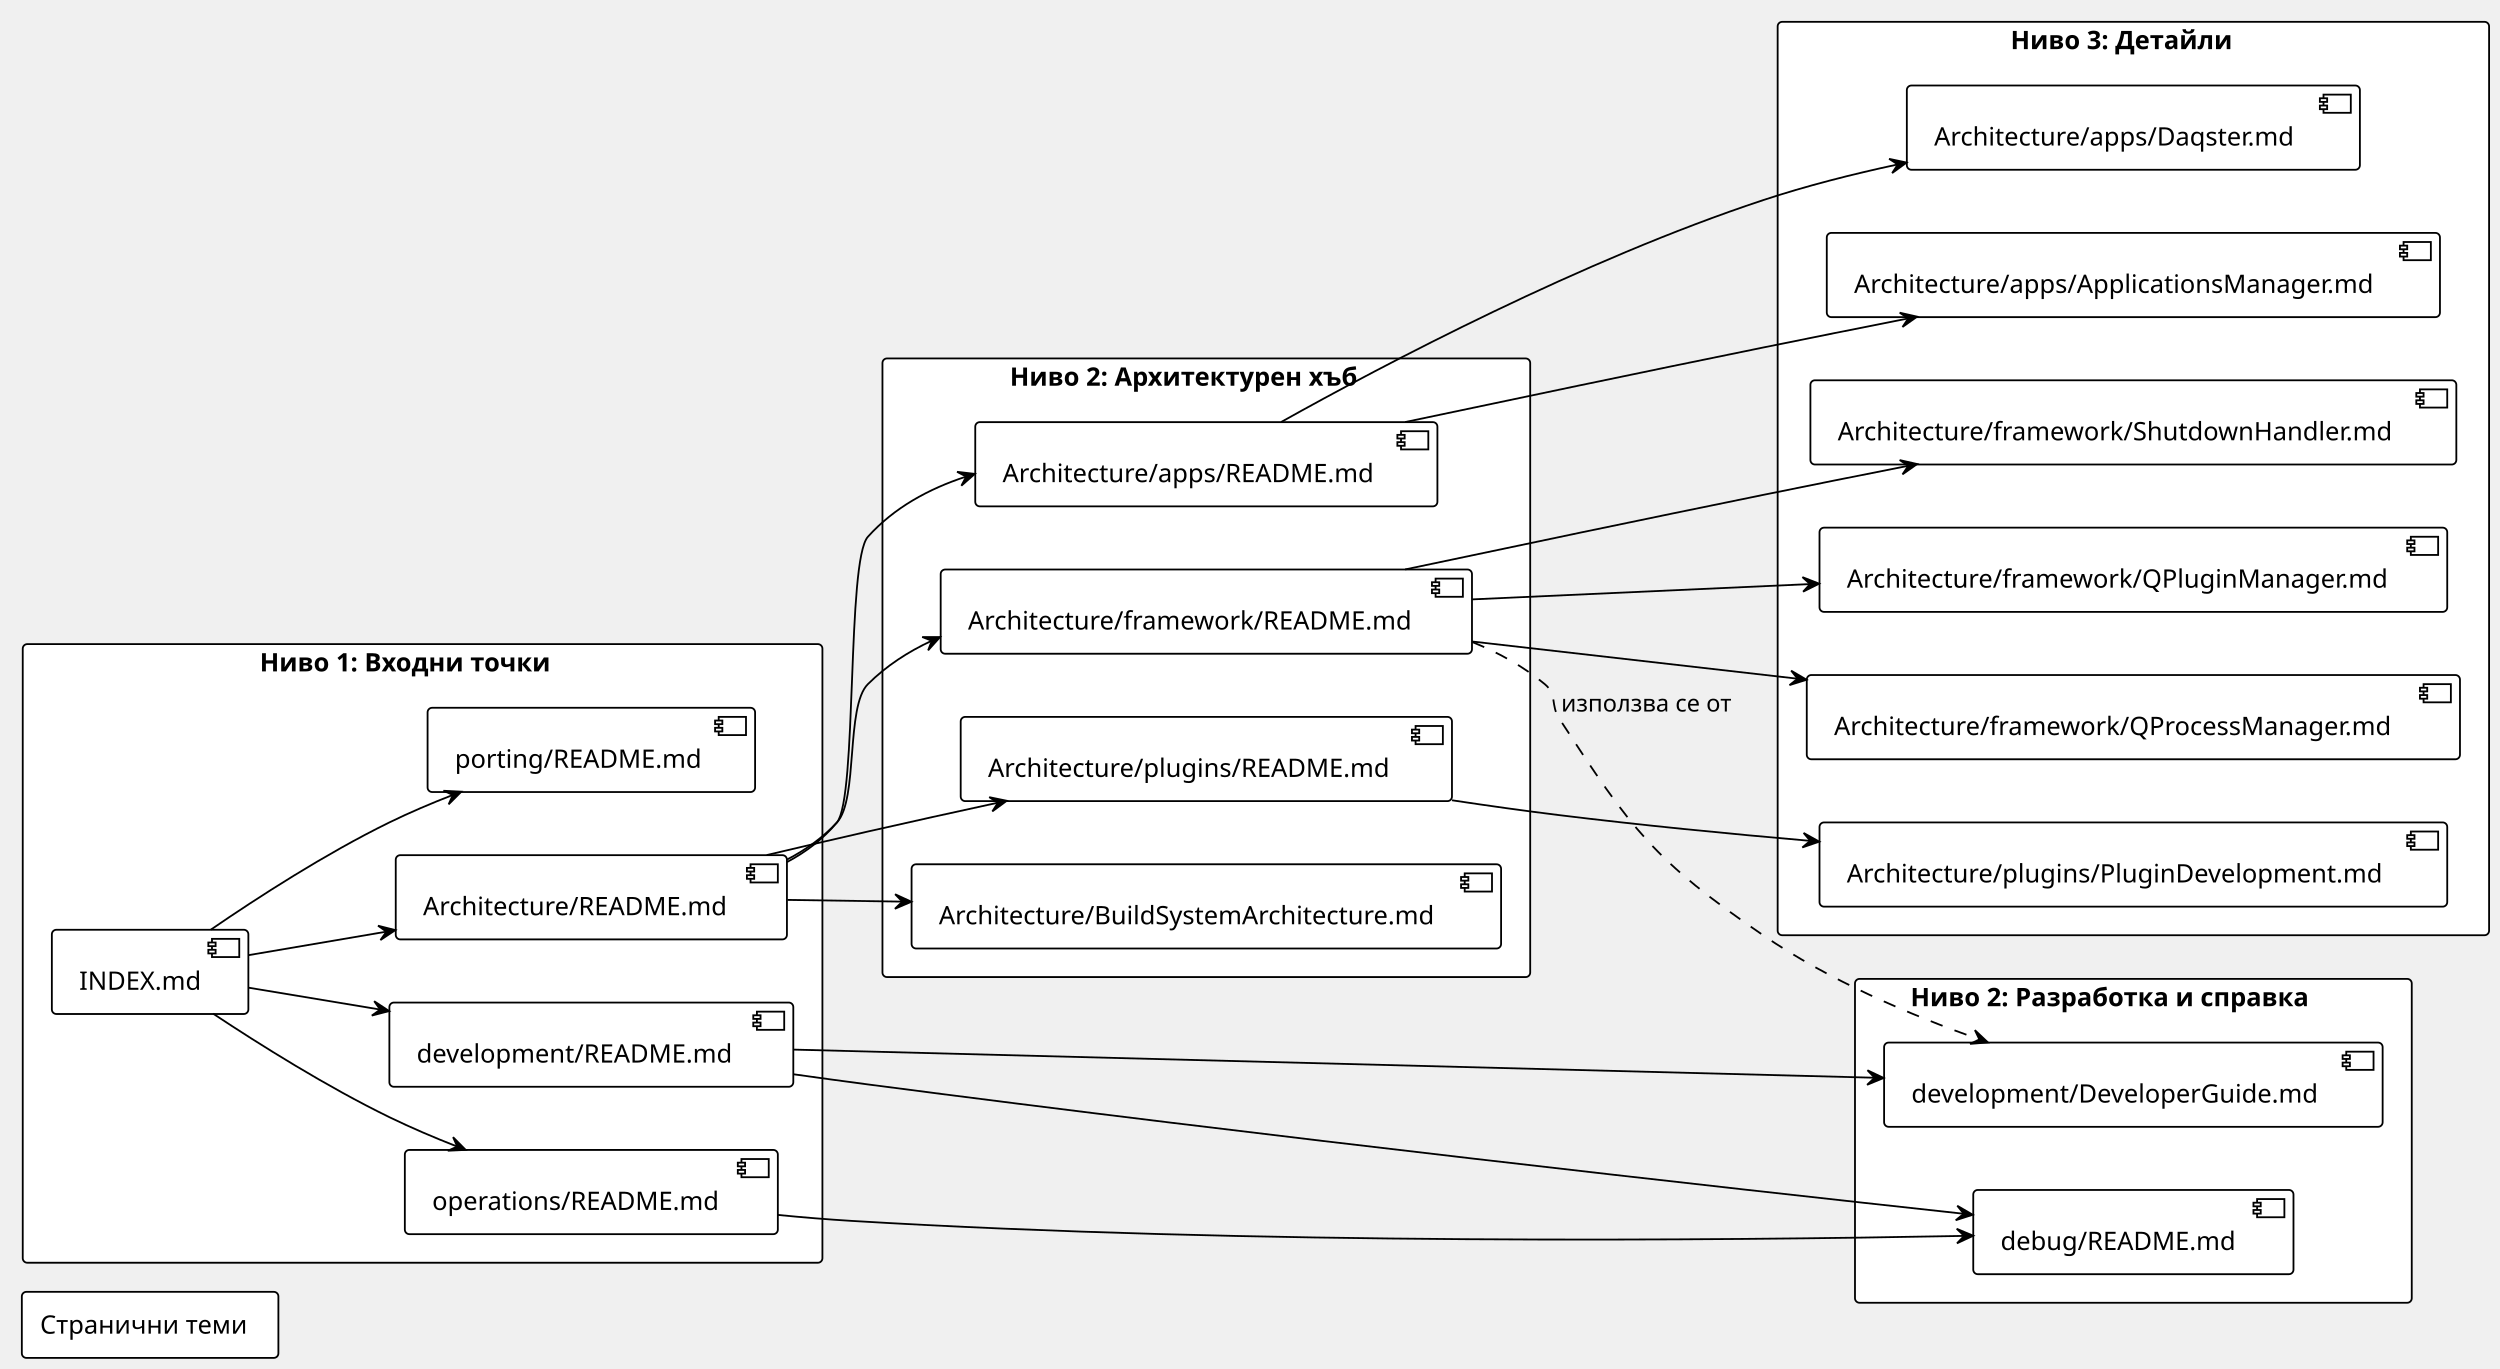
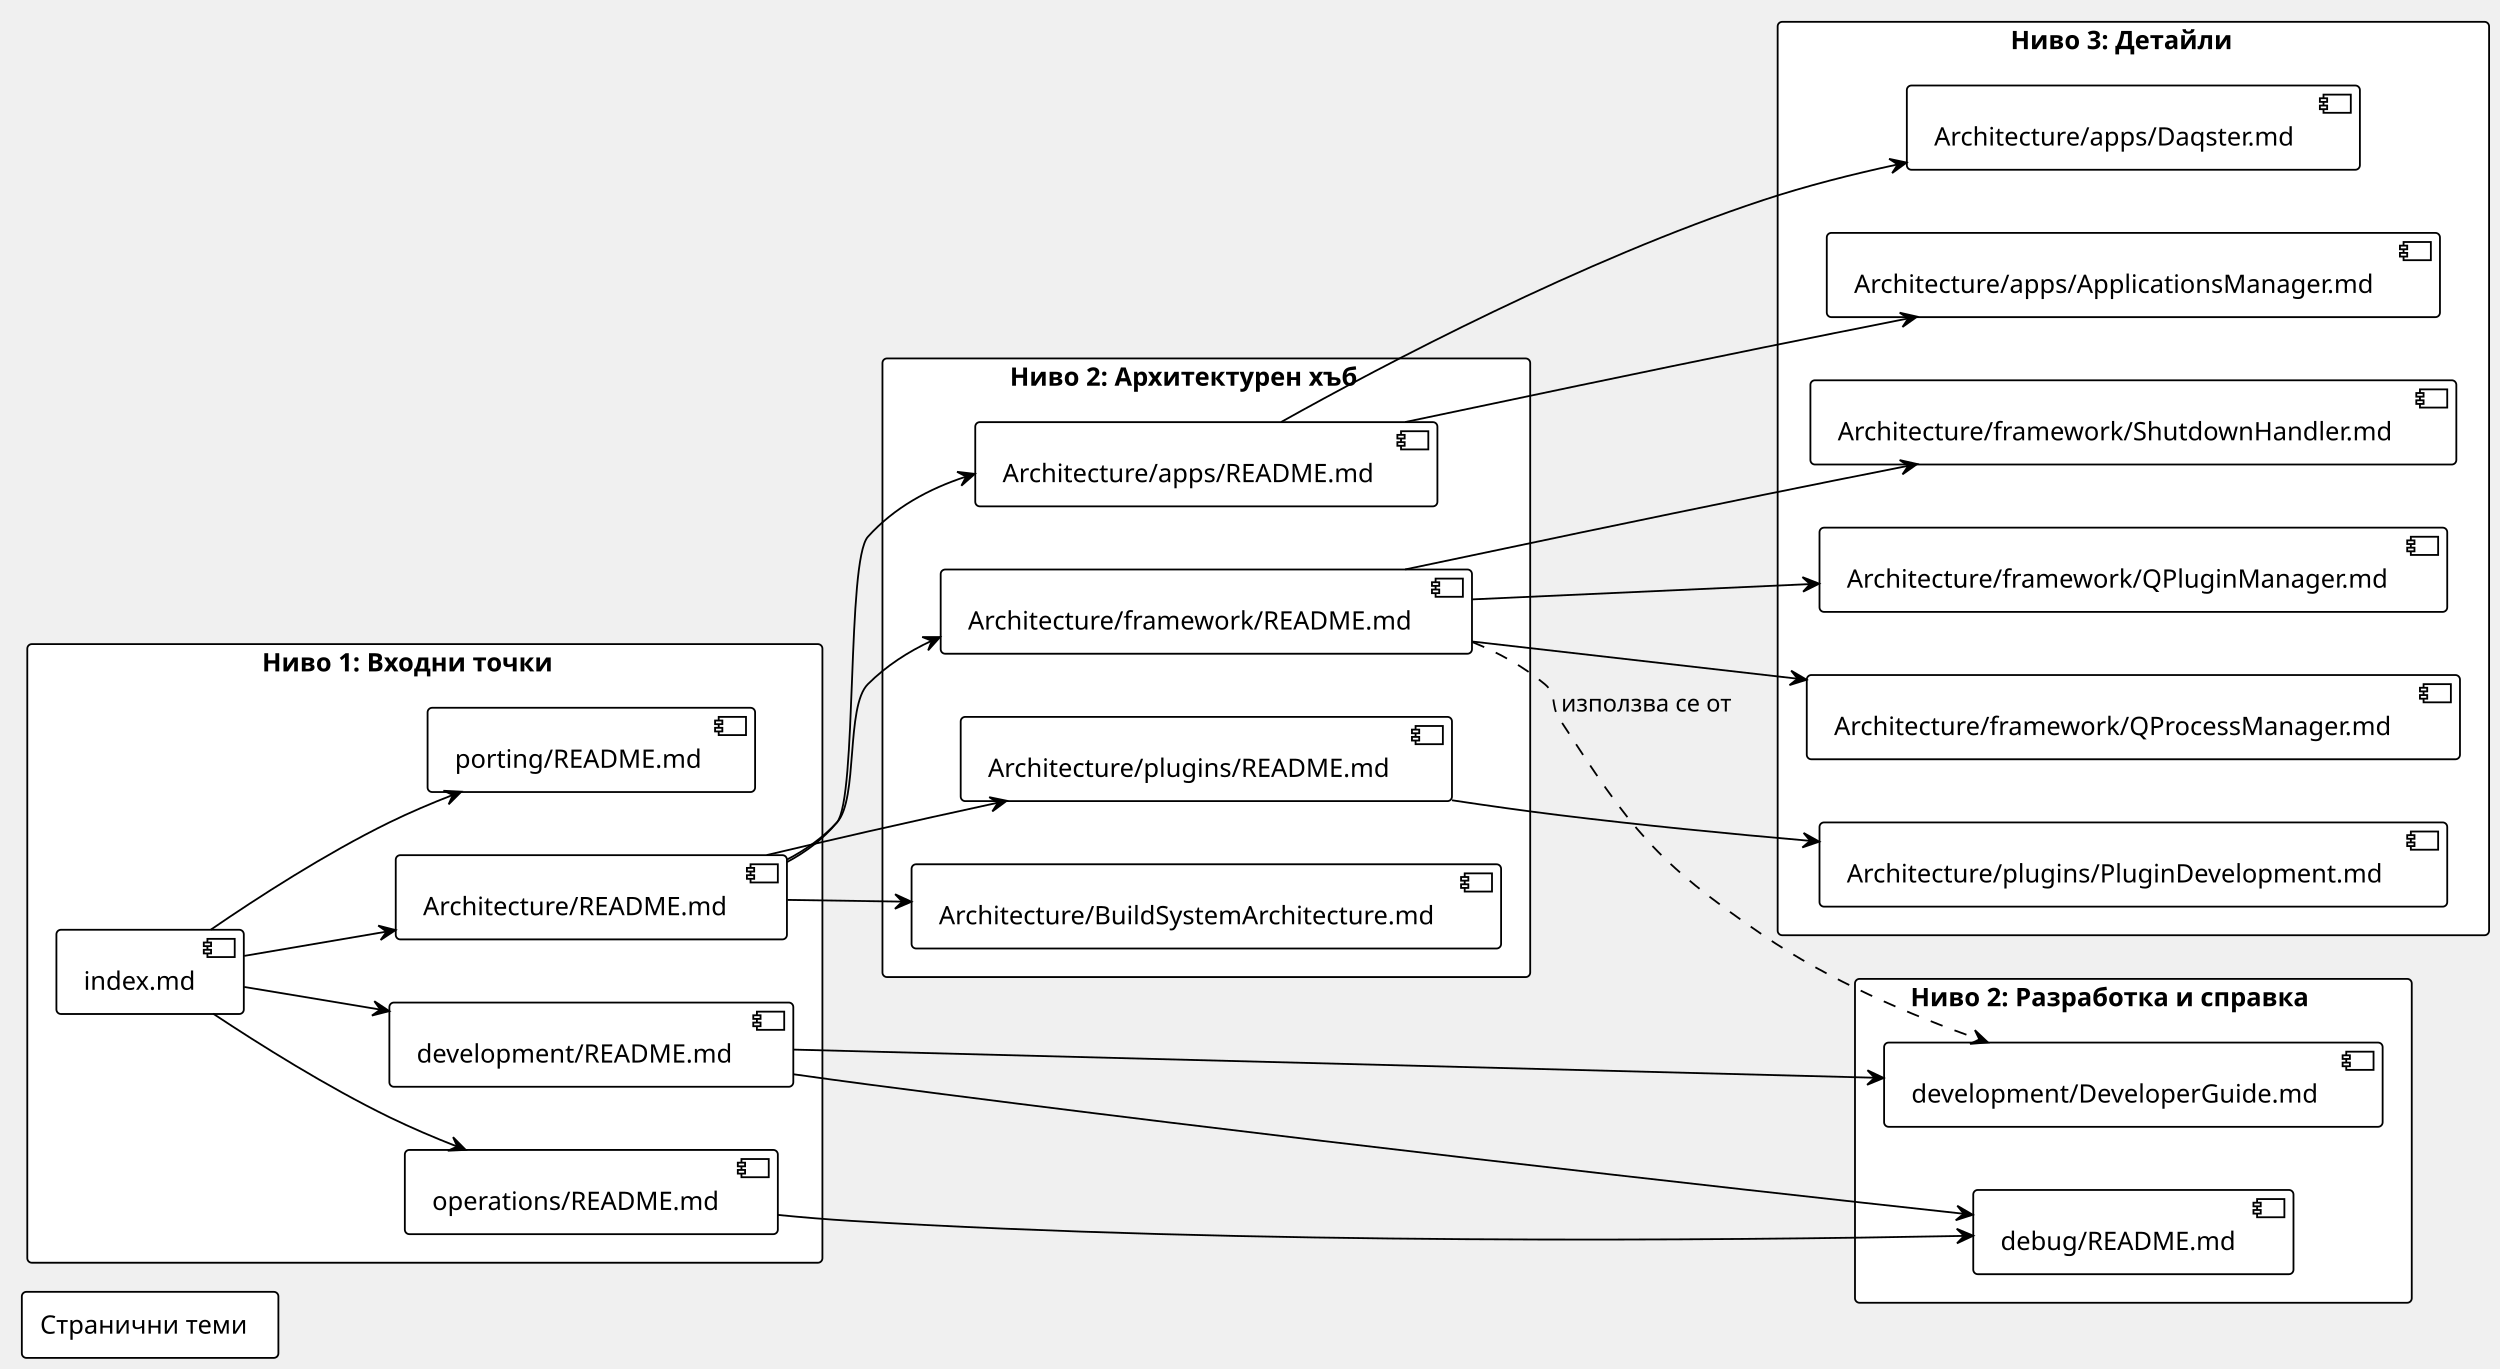
<svg xmlns="http://www.w3.org/2000/svg" contentStyleType="text/css" height="752px" preserveAspectRatio="none" style="width:1374px;height:752px;background:#FFFFFF;" version="1.1" viewBox="0 0 1374 752" width="1374px" zoomAndPan="magnify">
  <defs />
  <g>
    <g id="cluster_Ниво 1: Входни точки">
-       <rect fill="#FFFFFF" height="340" rx="2.5" ry="2.5" style="stroke:#000000;stroke-width:1.0;" width="439.5" x="12.5" y="354" />
-       <text fill="#000000" font-family="Verdana" font-size="14" font-weight="bold" lengthAdjust="spacing" textLength="179" x="142.75" y="368.995">Ниво 1: Входни точки</text>
+       <rect fill="#FFFFFF" height="340" rx="2.5" ry="2.5" style="stroke:#000000;stroke-width:1.0;" width="437" x="15" y="354" />
+       <text fill="#000000" font-family="Verdana" font-size="14" font-weight="bold" lengthAdjust="spacing" textLength="179" x="144" y="368.995">Ниво 1: Входни точки</text>
    </g>
    <g id="cluster_Ниво 2: Архитектурен хъб">
      <rect fill="#FFFFFF" height="340" rx="2.5" ry="2.5" style="stroke:#000000;stroke-width:1.0;" width="356" x="485" y="197" />
      <text fill="#000000" font-family="Verdana" font-size="14" font-weight="bold" lengthAdjust="spacing" textLength="216" x="555" y="211.995">Ниво 2: Архитектурен хъб</text>
    </g>
    <g id="cluster_Ниво 2: Разработка и справка">
      <rect fill="#FFFFFF" height="178" rx="2.5" ry="2.5" style="stroke:#000000;stroke-width:1.0;" width="306" x="1019.5" y="538" />
      <text fill="#000000" font-family="Verdana" font-size="14" font-weight="bold" lengthAdjust="spacing" textLength="245" x="1050" y="552.995">Ниво 2: Разработка и справка</text>
    </g>
    <g id="cluster_Ниво 3: Детайли">
      <rect fill="#FFFFFF" height="502" rx="2.5" ry="2.5" style="stroke:#000000;stroke-width:1.0;" width="391" x="977" y="12" />
      <text fill="#000000" font-family="Verdana" font-size="14" font-weight="bold" lengthAdjust="spacing" textLength="135" x="1105" y="26.995">Ниво 3: Детайли</text>
    </g>
    <g id="elem_IDX">
-       <rect fill="#FFFFFF" height="46.297" rx="2.5" ry="2.5" style="stroke:#000000;stroke-width:1.0;" width="108" x="28.5" y="511" />
-       <rect fill="#FFFFFF" height="10" style="stroke:#000000;stroke-width:1.0;" width="15" x="116.5" y="516" />
-       <rect fill="#FFFFFF" height="2" style="stroke:#000000;stroke-width:1.0;" width="4" x="114.5" y="518" />
-       <rect fill="#FFFFFF" height="2" style="stroke:#000000;stroke-width:1.0;" width="4" x="114.5" y="522" />
-       <text fill="#000000" font-family="Verdana" font-size="14" lengthAdjust="spacing" textLength="68" x="43.5" y="543.995">INDEX.md</text>
+       <rect fill="#FFFFFF" height="46.297" rx="2.5" ry="2.5" style="stroke:#000000;stroke-width:1.0;" width="103" x="31" y="511" />
+       <rect fill="#FFFFFF" height="10" style="stroke:#000000;stroke-width:1.0;" width="15" x="114" y="516" />
+       <rect fill="#FFFFFF" height="2" style="stroke:#000000;stroke-width:1.0;" width="4" x="112" y="518" />
+       <rect fill="#FFFFFF" height="2" style="stroke:#000000;stroke-width:1.0;" width="4" x="112" y="522" />
+       <text fill="#000000" font-family="Verdana" font-size="14" lengthAdjust="spacing" textLength="63" x="46" y="543.995">index.md</text>
    </g>
    <g id="elem_ARCH">
      <rect fill="#FFFFFF" height="46.297" rx="2.5" ry="2.5" style="stroke:#000000;stroke-width:1.0;" width="215" x="217.5" y="470" />
      <rect fill="#FFFFFF" height="10" style="stroke:#000000;stroke-width:1.0;" width="15" x="412.5" y="475" />
      <rect fill="#FFFFFF" height="2" style="stroke:#000000;stroke-width:1.0;" width="4" x="410.5" y="477" />
      <rect fill="#FFFFFF" height="2" style="stroke:#000000;stroke-width:1.0;" width="4" x="410.5" y="481" />
      <text fill="#000000" font-family="Verdana" font-size="14" lengthAdjust="spacing" textLength="175" x="232.5" y="502.995">Architecture/README.md</text>
    </g>
    <g id="elem_DEVTOP">
      <rect fill="#FFFFFF" height="46.297" rx="2.5" ry="2.5" style="stroke:#000000;stroke-width:1.0;" width="222" x="214" y="551" />
      <rect fill="#FFFFFF" height="10" style="stroke:#000000;stroke-width:1.0;" width="15" x="416" y="556" />
      <rect fill="#FFFFFF" height="2" style="stroke:#000000;stroke-width:1.0;" width="4" x="414" y="558" />
      <rect fill="#FFFFFF" height="2" style="stroke:#000000;stroke-width:1.0;" width="4" x="414" y="562" />
      <text fill="#000000" font-family="Verdana" font-size="14" lengthAdjust="spacing" textLength="182" x="229" y="583.995">development/README.md</text>
    </g>
    <g id="elem_OPS">
      <rect fill="#FFFFFF" height="46.297" rx="2.5" ry="2.5" style="stroke:#000000;stroke-width:1.0;" width="205" x="222.5" y="632" />
      <rect fill="#FFFFFF" height="10" style="stroke:#000000;stroke-width:1.0;" width="15" x="407.5" y="637" />
      <rect fill="#FFFFFF" height="2" style="stroke:#000000;stroke-width:1.0;" width="4" x="405.5" y="639" />
      <rect fill="#FFFFFF" height="2" style="stroke:#000000;stroke-width:1.0;" width="4" x="405.5" y="643" />
      <text fill="#000000" font-family="Verdana" font-size="14" lengthAdjust="spacing" textLength="165" x="237.5" y="664.995">operations/README.md</text>
    </g>
    <g id="elem_PRT">
      <rect fill="#FFFFFF" height="46.297" rx="2.5" ry="2.5" style="stroke:#000000;stroke-width:1.0;" width="180" x="235" y="389" />
      <rect fill="#FFFFFF" height="10" style="stroke:#000000;stroke-width:1.0;" width="15" x="395" y="394" />
      <rect fill="#FFFFFF" height="2" style="stroke:#000000;stroke-width:1.0;" width="4" x="393" y="396" />
      <rect fill="#FFFFFF" height="2" style="stroke:#000000;stroke-width:1.0;" width="4" x="393" y="400" />
      <text fill="#000000" font-family="Verdana" font-size="14" lengthAdjust="spacing" textLength="140" x="250" y="421.995">porting/README.md</text>
    </g>
    <g id="elem_BSA">
      <rect fill="#FFFFFF" height="46.297" rx="2.5" ry="2.5" style="stroke:#000000;stroke-width:1.0;" width="324" x="501" y="475" />
      <rect fill="#FFFFFF" height="10" style="stroke:#000000;stroke-width:1.0;" width="15" x="805" y="480" />
      <rect fill="#FFFFFF" height="2" style="stroke:#000000;stroke-width:1.0;" width="4" x="803" y="482" />
      <rect fill="#FFFFFF" height="2" style="stroke:#000000;stroke-width:1.0;" width="4" x="803" y="486" />
      <text fill="#000000" font-family="Verdana" font-size="14" lengthAdjust="spacing" textLength="284" x="516" y="507.995">Architecture/BuildSystemArchitecture.md</text>
    </g>
    <g id="elem_APPS">
      <rect fill="#FFFFFF" height="46.297" rx="2.5" ry="2.5" style="stroke:#000000;stroke-width:1.0;" width="254" x="536" y="232" />
      <rect fill="#FFFFFF" height="10" style="stroke:#000000;stroke-width:1.0;" width="15" x="770" y="237" />
      <rect fill="#FFFFFF" height="2" style="stroke:#000000;stroke-width:1.0;" width="4" x="768" y="239" />
      <rect fill="#FFFFFF" height="2" style="stroke:#000000;stroke-width:1.0;" width="4" x="768" y="243" />
      <text fill="#000000" font-family="Verdana" font-size="14" lengthAdjust="spacing" textLength="214" x="551" y="264.995">Architecture/apps/README.md</text>
    </g>
    <g id="elem_FW">
      <rect fill="#FFFFFF" height="46.297" rx="2.5" ry="2.5" style="stroke:#000000;stroke-width:1.0;" width="292" x="517" y="313" />
      <rect fill="#FFFFFF" height="10" style="stroke:#000000;stroke-width:1.0;" width="15" x="789" y="318" />
      <rect fill="#FFFFFF" height="2" style="stroke:#000000;stroke-width:1.0;" width="4" x="787" y="320" />
      <rect fill="#FFFFFF" height="2" style="stroke:#000000;stroke-width:1.0;" width="4" x="787" y="324" />
      <text fill="#000000" font-family="Verdana" font-size="14" lengthAdjust="spacing" textLength="252" x="532" y="345.995">Architecture/framework/README.md</text>
    </g>
    <g id="elem_PLG">
      <rect fill="#FFFFFF" height="46.297" rx="2.5" ry="2.5" style="stroke:#000000;stroke-width:1.0;" width="270" x="528" y="394" />
      <rect fill="#FFFFFF" height="10" style="stroke:#000000;stroke-width:1.0;" width="15" x="778" y="399" />
      <rect fill="#FFFFFF" height="2" style="stroke:#000000;stroke-width:1.0;" width="4" x="776" y="401" />
      <rect fill="#FFFFFF" height="2" style="stroke:#000000;stroke-width:1.0;" width="4" x="776" y="405" />
      <text fill="#000000" font-family="Verdana" font-size="14" lengthAdjust="spacing" textLength="230" x="543" y="426.995">Architecture/plugins/README.md</text>
    </g>
    <g id="elem_DEV">
      <rect fill="#FFFFFF" height="46.297" rx="2.5" ry="2.5" style="stroke:#000000;stroke-width:1.0;" width="274" x="1035.5" y="573" />
      <rect fill="#FFFFFF" height="10" style="stroke:#000000;stroke-width:1.0;" width="15" x="1289.5" y="578" />
      <rect fill="#FFFFFF" height="2" style="stroke:#000000;stroke-width:1.0;" width="4" x="1287.5" y="580" />
      <rect fill="#FFFFFF" height="2" style="stroke:#000000;stroke-width:1.0;" width="4" x="1287.5" y="584" />
      <text fill="#000000" font-family="Verdana" font-size="14" lengthAdjust="spacing" textLength="234" x="1050.5" y="605.995">development/DeveloperGuide.md</text>
    </g>
    <g id="elem_DBG">
      <rect fill="#FFFFFF" height="46.297" rx="2.5" ry="2.5" style="stroke:#000000;stroke-width:1.0;" width="176" x="1084.5" y="654" />
      <rect fill="#FFFFFF" height="10" style="stroke:#000000;stroke-width:1.0;" width="15" x="1240.5" y="659" />
      <rect fill="#FFFFFF" height="2" style="stroke:#000000;stroke-width:1.0;" width="4" x="1238.5" y="661" />
      <rect fill="#FFFFFF" height="2" style="stroke:#000000;stroke-width:1.0;" width="4" x="1238.5" y="665" />
      <text fill="#000000" font-family="Verdana" font-size="14" lengthAdjust="spacing" textLength="136" x="1099.5" y="686.995">debug/README.md</text>
    </g>
    <g id="elem_AD">
      <rect fill="#FFFFFF" height="46.297" rx="2.5" ry="2.5" style="stroke:#000000;stroke-width:1.0;" width="249" x="1048" y="47" />
      <rect fill="#FFFFFF" height="10" style="stroke:#000000;stroke-width:1.0;" width="15" x="1277" y="52" />
      <rect fill="#FFFFFF" height="2" style="stroke:#000000;stroke-width:1.0;" width="4" x="1275" y="54" />
      <rect fill="#FFFFFF" height="2" style="stroke:#000000;stroke-width:1.0;" width="4" x="1275" y="58" />
      <text fill="#000000" font-family="Verdana" font-size="14" lengthAdjust="spacing" textLength="209" x="1063" y="79.995">Architecture/apps/Daqster.md</text>
    </g>
    <g id="elem_AAM">
      <rect fill="#FFFFFF" height="46.297" rx="2.5" ry="2.5" style="stroke:#000000;stroke-width:1.0;" width="337" x="1004" y="128" />
      <rect fill="#FFFFFF" height="10" style="stroke:#000000;stroke-width:1.0;" width="15" x="1321" y="133" />
      <rect fill="#FFFFFF" height="2" style="stroke:#000000;stroke-width:1.0;" width="4" x="1319" y="135" />
      <rect fill="#FFFFFF" height="2" style="stroke:#000000;stroke-width:1.0;" width="4" x="1319" y="139" />
      <text fill="#000000" font-family="Verdana" font-size="14" lengthAdjust="spacing" textLength="297" x="1019" y="160.995">Architecture/apps/ApplicationsManager.md</text>
    </g>
    <g id="elem_FQPM">
      <rect fill="#FFFFFF" height="46.297" rx="2.5" ry="2.5" style="stroke:#000000;stroke-width:1.0;" width="345" x="1000" y="290" />
      <rect fill="#FFFFFF" height="10" style="stroke:#000000;stroke-width:1.0;" width="15" x="1325" y="295" />
      <rect fill="#FFFFFF" height="2" style="stroke:#000000;stroke-width:1.0;" width="4" x="1323" y="297" />
      <rect fill="#FFFFFF" height="2" style="stroke:#000000;stroke-width:1.0;" width="4" x="1323" y="301" />
      <text fill="#000000" font-family="Verdana" font-size="14" lengthAdjust="spacing" textLength="305" x="1015" y="322.995">Architecture/framework/QPluginManager.md</text>
    </g>
    <g id="elem_FQPR">
      <rect fill="#FFFFFF" height="46.297" rx="2.5" ry="2.5" style="stroke:#000000;stroke-width:1.0;" width="359" x="993" y="371" />
      <rect fill="#FFFFFF" height="10" style="stroke:#000000;stroke-width:1.0;" width="15" x="1332" y="376" />
      <rect fill="#FFFFFF" height="2" style="stroke:#000000;stroke-width:1.0;" width="4" x="1330" y="378" />
      <rect fill="#FFFFFF" height="2" style="stroke:#000000;stroke-width:1.0;" width="4" x="1330" y="382" />
      <text fill="#000000" font-family="Verdana" font-size="14" lengthAdjust="spacing" textLength="319" x="1008" y="403.995">Architecture/framework/QProcessManager.md</text>
    </g>
    <g id="elem_FSH">
      <rect fill="#FFFFFF" height="46.297" rx="2.5" ry="2.5" style="stroke:#000000;stroke-width:1.0;" width="355" x="995" y="209" />
      <rect fill="#FFFFFF" height="10" style="stroke:#000000;stroke-width:1.0;" width="15" x="1330" y="214" />
      <rect fill="#FFFFFF" height="2" style="stroke:#000000;stroke-width:1.0;" width="4" x="1328" y="216" />
      <rect fill="#FFFFFF" height="2" style="stroke:#000000;stroke-width:1.0;" width="4" x="1328" y="220" />
      <text fill="#000000" font-family="Verdana" font-size="14" lengthAdjust="spacing" textLength="315" x="1010" y="241.995">Architecture/framework/ShutdownHandler.md</text>
    </g>
    <g id="elem_PDEV">
      <rect fill="#FFFFFF" height="46.297" rx="2.5" ry="2.5" style="stroke:#000000;stroke-width:1.0;" width="345" x="1000" y="452" />
      <rect fill="#FFFFFF" height="10" style="stroke:#000000;stroke-width:1.0;" width="15" x="1325" y="457" />
      <rect fill="#FFFFFF" height="2" style="stroke:#000000;stroke-width:1.0;" width="4" x="1323" y="459" />
      <rect fill="#FFFFFF" height="2" style="stroke:#000000;stroke-width:1.0;" width="4" x="1323" y="463" />
      <text fill="#000000" font-family="Verdana" font-size="14" lengthAdjust="spacing" textLength="305" x="1015" y="484.995">Architecture/plugins/PluginDevelopment.md</text>
    </g>
    <g id="elem_Странични теми">
      <rect fill="#FFFFFF" height="36.297" rx="2.5" ry="2.5" style="stroke:#000000;stroke-width:1.0;" width="141" x="12" y="710" />
      <text fill="#000000" font-family="Verdana" font-size="14" lengthAdjust="spacing" textLength="121" x="22" y="732.995">Странични теми</text>
    </g>
    <g id="link_IDX_ARCH">
-       <path d="M136.58,524.95 C158.88,521.15 185.73,516.57 212.04,512.09 " fill="none" id="IDX-to-ARCH" style="stroke:#000000;stroke-width:1.0;" />
-       <polygon fill="#000000" points="217.3,511.19,207.755,508.764,212.371,512.033,209.103,516.65,217.3,511.19" style="stroke:#000000;stroke-width:1.0;" />
+       <path d="M134.21,525.36 C157.04,521.46 184.97,516.7 212.31,512.04 " fill="none" id="IDX-to-ARCH" style="stroke:#000000;stroke-width:1.0;" />
+       <polygon fill="#000000" points="217.41,511.17,207.871,508.717,212.479,511.999,209.198,516.607,217.41,511.17" style="stroke:#000000;stroke-width:1.0;" />
    </g>
    <g id="link_IDX_DEVTOP">
-       <path d="M136.58,542.83 C157.97,546.39 183.55,550.64 208.83,554.84 " fill="none" id="IDX-to-DEVTOP" style="stroke:#000000;stroke-width:1.0;" />
-       <polygon fill="#000000" points="213.88,555.68,205.652,550.266,208.947,554.865,204.348,558.159,213.88,555.68" style="stroke:#000000;stroke-width:1.0;" />
+       <path d="M134.21,542.43 C156.04,546.07 182.54,550.47 208.72,554.83 " fill="none" id="IDX-to-DEVTOP" style="stroke:#000000;stroke-width:1.0;" />
+       <polygon fill="#000000" points="213.95,555.7,205.738,550.263,209.019,554.871,204.411,558.153,213.95,555.7" style="stroke:#000000;stroke-width:1.0;" />
    </g>
    <g id="link_IDX_OPS">
      <path d="M117.09,557.09 C142.86,574.18 179.72,597.3 214,614 C225.73,619.71 238.47,625.13 250.98,630.05 " fill="none" id="IDX-to-OPS" style="stroke:#000000;stroke-width:1.0;" />
      <polygon fill="#000000" points="255.95,631.98,249.016,624.986,251.291,630.165,246.112,632.44,255.95,631.98" style="stroke:#000000;stroke-width:1.0;" />
    </g>
    <g id="link_IDX_PRT">
      <path d="M115.9,510.92 C141.65,493.26 179.03,469.11 214,452 C225.04,446.6 237,441.52 248.83,436.91 " fill="none" id="IDX-to-PRT" style="stroke:#000000;stroke-width:1.0;" />
      <polygon fill="#000000" points="253.54,435.1,243.704,434.603,248.874,436.898,246.58,442.068,253.54,435.1" style="stroke:#000000;stroke-width:1.0;" />
    </g>
    <g id="link_ARCH_BSA">
      <path d="M432.77,494.59 C452.88,494.89 474.33,495.21 495.75,495.53 " fill="none" id="ARCH-to-BSA" style="stroke:#000000;stroke-width:1.0;" />
      <polygon fill="#000000" points="500.9,495.6,491.958,491.472,495.901,495.529,491.844,499.471,500.9,495.6" style="stroke:#000000;stroke-width:1.0;" />
    </g>
    <g id="link_ARCH_APPS">
      <path d="M432.57,473.78 C443,468.21 452.48,461.09 460,452 C471.18,438.48 465.26,308.04 477,295 C491.35,279.06 510.41,268.65 530.84,261.98 " fill="none" id="ARCH-to-APPS" style="stroke:#000000;stroke-width:1.0;" />
      <polygon fill="#000000" points="535.78,260.45,525.998,259.307,531.006,261.937,528.376,266.945,535.78,260.45" style="stroke:#000000;stroke-width:1.0;" />
    </g>
    <g id="link_ARCH_FW">
      <path d="M432.57,472.41 C442.8,467.08 452.23,460.39 460,452 C471.76,439.3 464.72,388.19 477,376 C487.07,366 499.01,358.23 511.9,352.24 " fill="none" id="ARCH-to-FW" style="stroke:#000000;stroke-width:1.0;" />
      <polygon fill="#000000" points="516.69,350.1,506.841,350.12,512.125,352.14,510.105,357.424,516.69,350.1" style="stroke:#000000;stroke-width:1.0;" />
    </g>
    <g id="link_ARCH_PLG">
      <path d="M421.38,469.94 C439.82,465.57 459,461.09 477,457 C500.03,451.76 524.72,446.32 548.31,441.19 " fill="none" id="ARCH-to-PLG" style="stroke:#000000;stroke-width:1.0;" />
      <polygon fill="#000000" points="553.33,440.1,543.682,438.121,548.446,441.171,545.396,445.935,553.33,440.1" style="stroke:#000000;stroke-width:1.0;" />
    </g>
    <g id="link_DEVTOP_DEV">
      <path d="M436.1,576.86 C588.18,580.82 862.65,587.96 1029.85,592.31 " fill="none" id="DEVTOP-to-DEV" style="stroke:#000000;stroke-width:1.0;" />
      <polygon fill="#000000" points="1035.26,592.45,1026.366,588.219,1030.262,592.321,1026.16,596.217,1035.26,592.45" style="stroke:#000000;stroke-width:1.0;" />
    </g>
    <g id="link_DEVTOP_DBG">
      <path d="M436.05,590.41 C449.83,592.35 463.74,594.26 477,596 C692.38,624.24 946,652.58 1079.16,667.08 " fill="none" id="DEVTOP-to-DBG" style="stroke:#000000;stroke-width:1.0;" />
      <polygon fill="#000000" points="1084.24,667.63,1075.727,662.677,1079.27,667.087,1074.859,670.629,1084.24,667.63" style="stroke:#000000;stroke-width:1.0;" />
    </g>
    <g id="link_FW_DEV">
      <path d="M809.28,352.92 C823.65,358.71 837.24,366.24 849,376 C856.05,381.85 852,387.32 857,395 C896.61,455.88 909.07,472.98 969,514 C1004.95,538.6 1049.39,557.63 1087.48,571.14 " fill="none" id="FW-to-DEV" style="stroke:#000000;stroke-width:1.0;stroke-dasharray:7.0,7.0;" />
      <polygon fill="#000000" points="1092.57,572.93,1085.406,566.172,1087.853,571.272,1082.753,573.719,1092.57,572.93" style="stroke:#000000;stroke-width:1.0;" />
      <text fill="#000000" font-family="Verdana" font-size="13" lengthAdjust="spacing" textLength="102" x="858" y="391.067">използва се от</text>
    </g>
    <g id="link_APPS_AD">
      <path d="M704.09,231.95 C761.17,200.07 869.92,142.77 969,110 C992.52,102.22 1018.11,95.72 1042.93,90.39 " fill="none" id="APPS-to-AD" style="stroke:#000000;stroke-width:1.0;" />
      <polygon fill="#000000" points="1047.89,89.34,1038.255,87.301,1042.999,90.381,1039.92,95.126,1047.89,89.34" style="stroke:#000000;stroke-width:1.0;" />
    </g>
    <g id="link_APPS_AAM">
      <path d="M772.27,231.96 C830.54,219.64 903.66,204.31 969,191 C994.68,185.77 1022.21,180.26 1048.44,175.07 " fill="none" id="APPS-to-AAM" style="stroke:#000000;stroke-width:1.0;" />
      <polygon fill="#000000" points="1053.67,174.03,1044.064,171.857,1048.765,175.002,1045.62,179.704,1053.67,174.03" style="stroke:#000000;stroke-width:1.0;" />
    </g>
    <g id="link_FW_FQPM">
      <path d="M809.09,329.42 C866.93,326.8 934.06,323.76 994.71,321.01 " fill="none" id="FW-to-FQPM" style="stroke:#000000;stroke-width:1.0;" />
      <polygon fill="#000000" points="999.8,320.78,990.627,317.195,994.805,321.008,990.992,325.187,999.8,320.78" style="stroke:#000000;stroke-width:1.0;" />
    </g>
    <g id="link_FW_FQPR">
      <path d="M809.09,352.58 C864.68,358.93 928.85,366.27 987.6,372.98 " fill="none" id="FW-to-FQPR" style="stroke:#000000;stroke-width:1.0;" />
      <polygon fill="#000000" points="992.91,373.59,984.426,368.588,987.943,373.019,983.512,376.536,992.91,373.59" style="stroke:#000000;stroke-width:1.0;" />
    </g>
    <g id="link_FW_FSH">
      <path d="M772.27,312.96 C830.54,300.64 903.66,285.31 969,272 C994.68,266.77 1022.21,261.26 1048.44,256.07 " fill="none" id="FW-to-FSH" style="stroke:#000000;stroke-width:1.0;" />
      <polygon fill="#000000" points="1053.67,255.03,1044.064,252.857,1048.765,256.002,1045.62,260.704,1053.67,255.03" style="stroke:#000000;stroke-width:1.0;" />
    </g>
    <g id="link_PLG_PDEV">
      <path d="M798.01,439.83 C817.76,442.81 837.89,445.65 857,448 C901.52,453.48 949.72,458.21 994.69,462.12 " fill="none" id="PLG-to-PDEV" style="stroke:#000000;stroke-width:1.0;" />
      <polygon fill="#000000" points="999.88,462.57,991.27,457.787,994.9,462.126,990.561,465.756,999.88,462.57" style="stroke:#000000;stroke-width:1.0;" />
    </g>
    <g id="link_OPS_DBG">
      <path d="M427.5,667.73 C441.1,669.06 454.88,670.21 468,671 C686.92,684.23 944.85,681.85 1079.36,679.25 " fill="none" id="OPS-to-DBG" style="stroke:#000000;stroke-width:1.0;" />
      <polygon fill="#000000" points="1084.48,679.15,1075.402,675.331,1079.481,679.25,1075.562,683.329,1084.48,679.15" style="stroke:#000000;stroke-width:1.0;" />
    </g>
  </g>
</svg>
